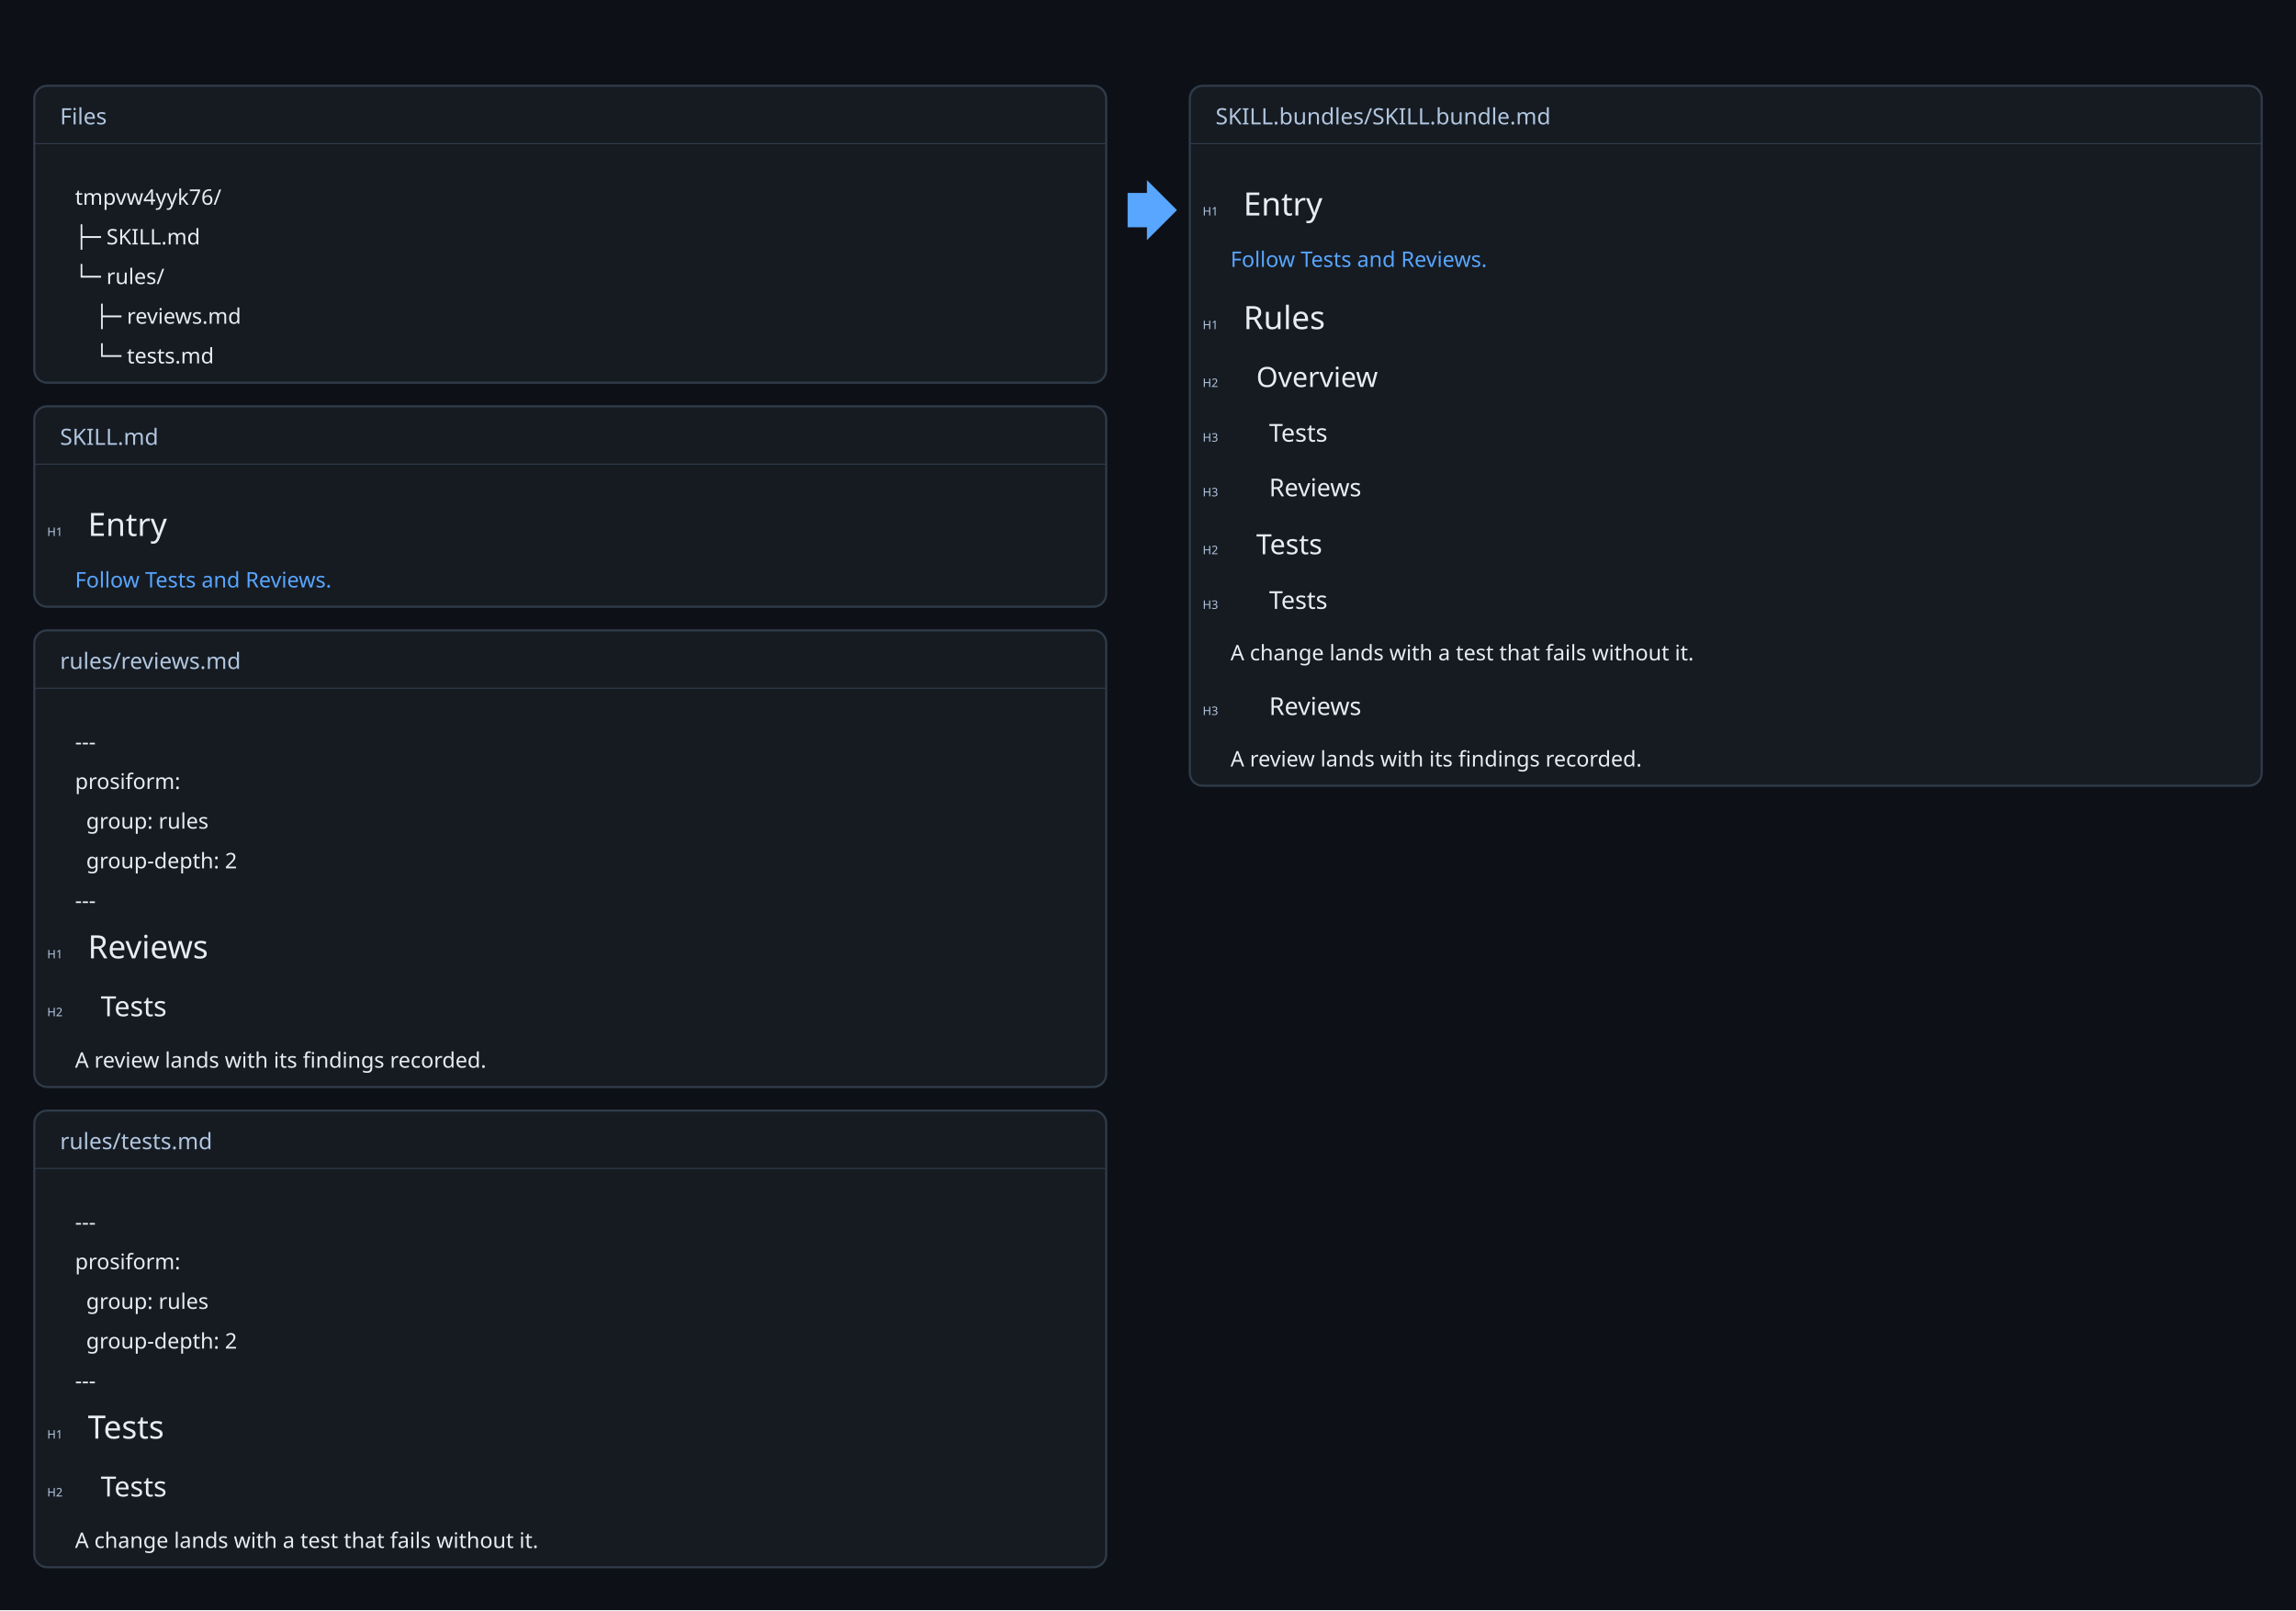
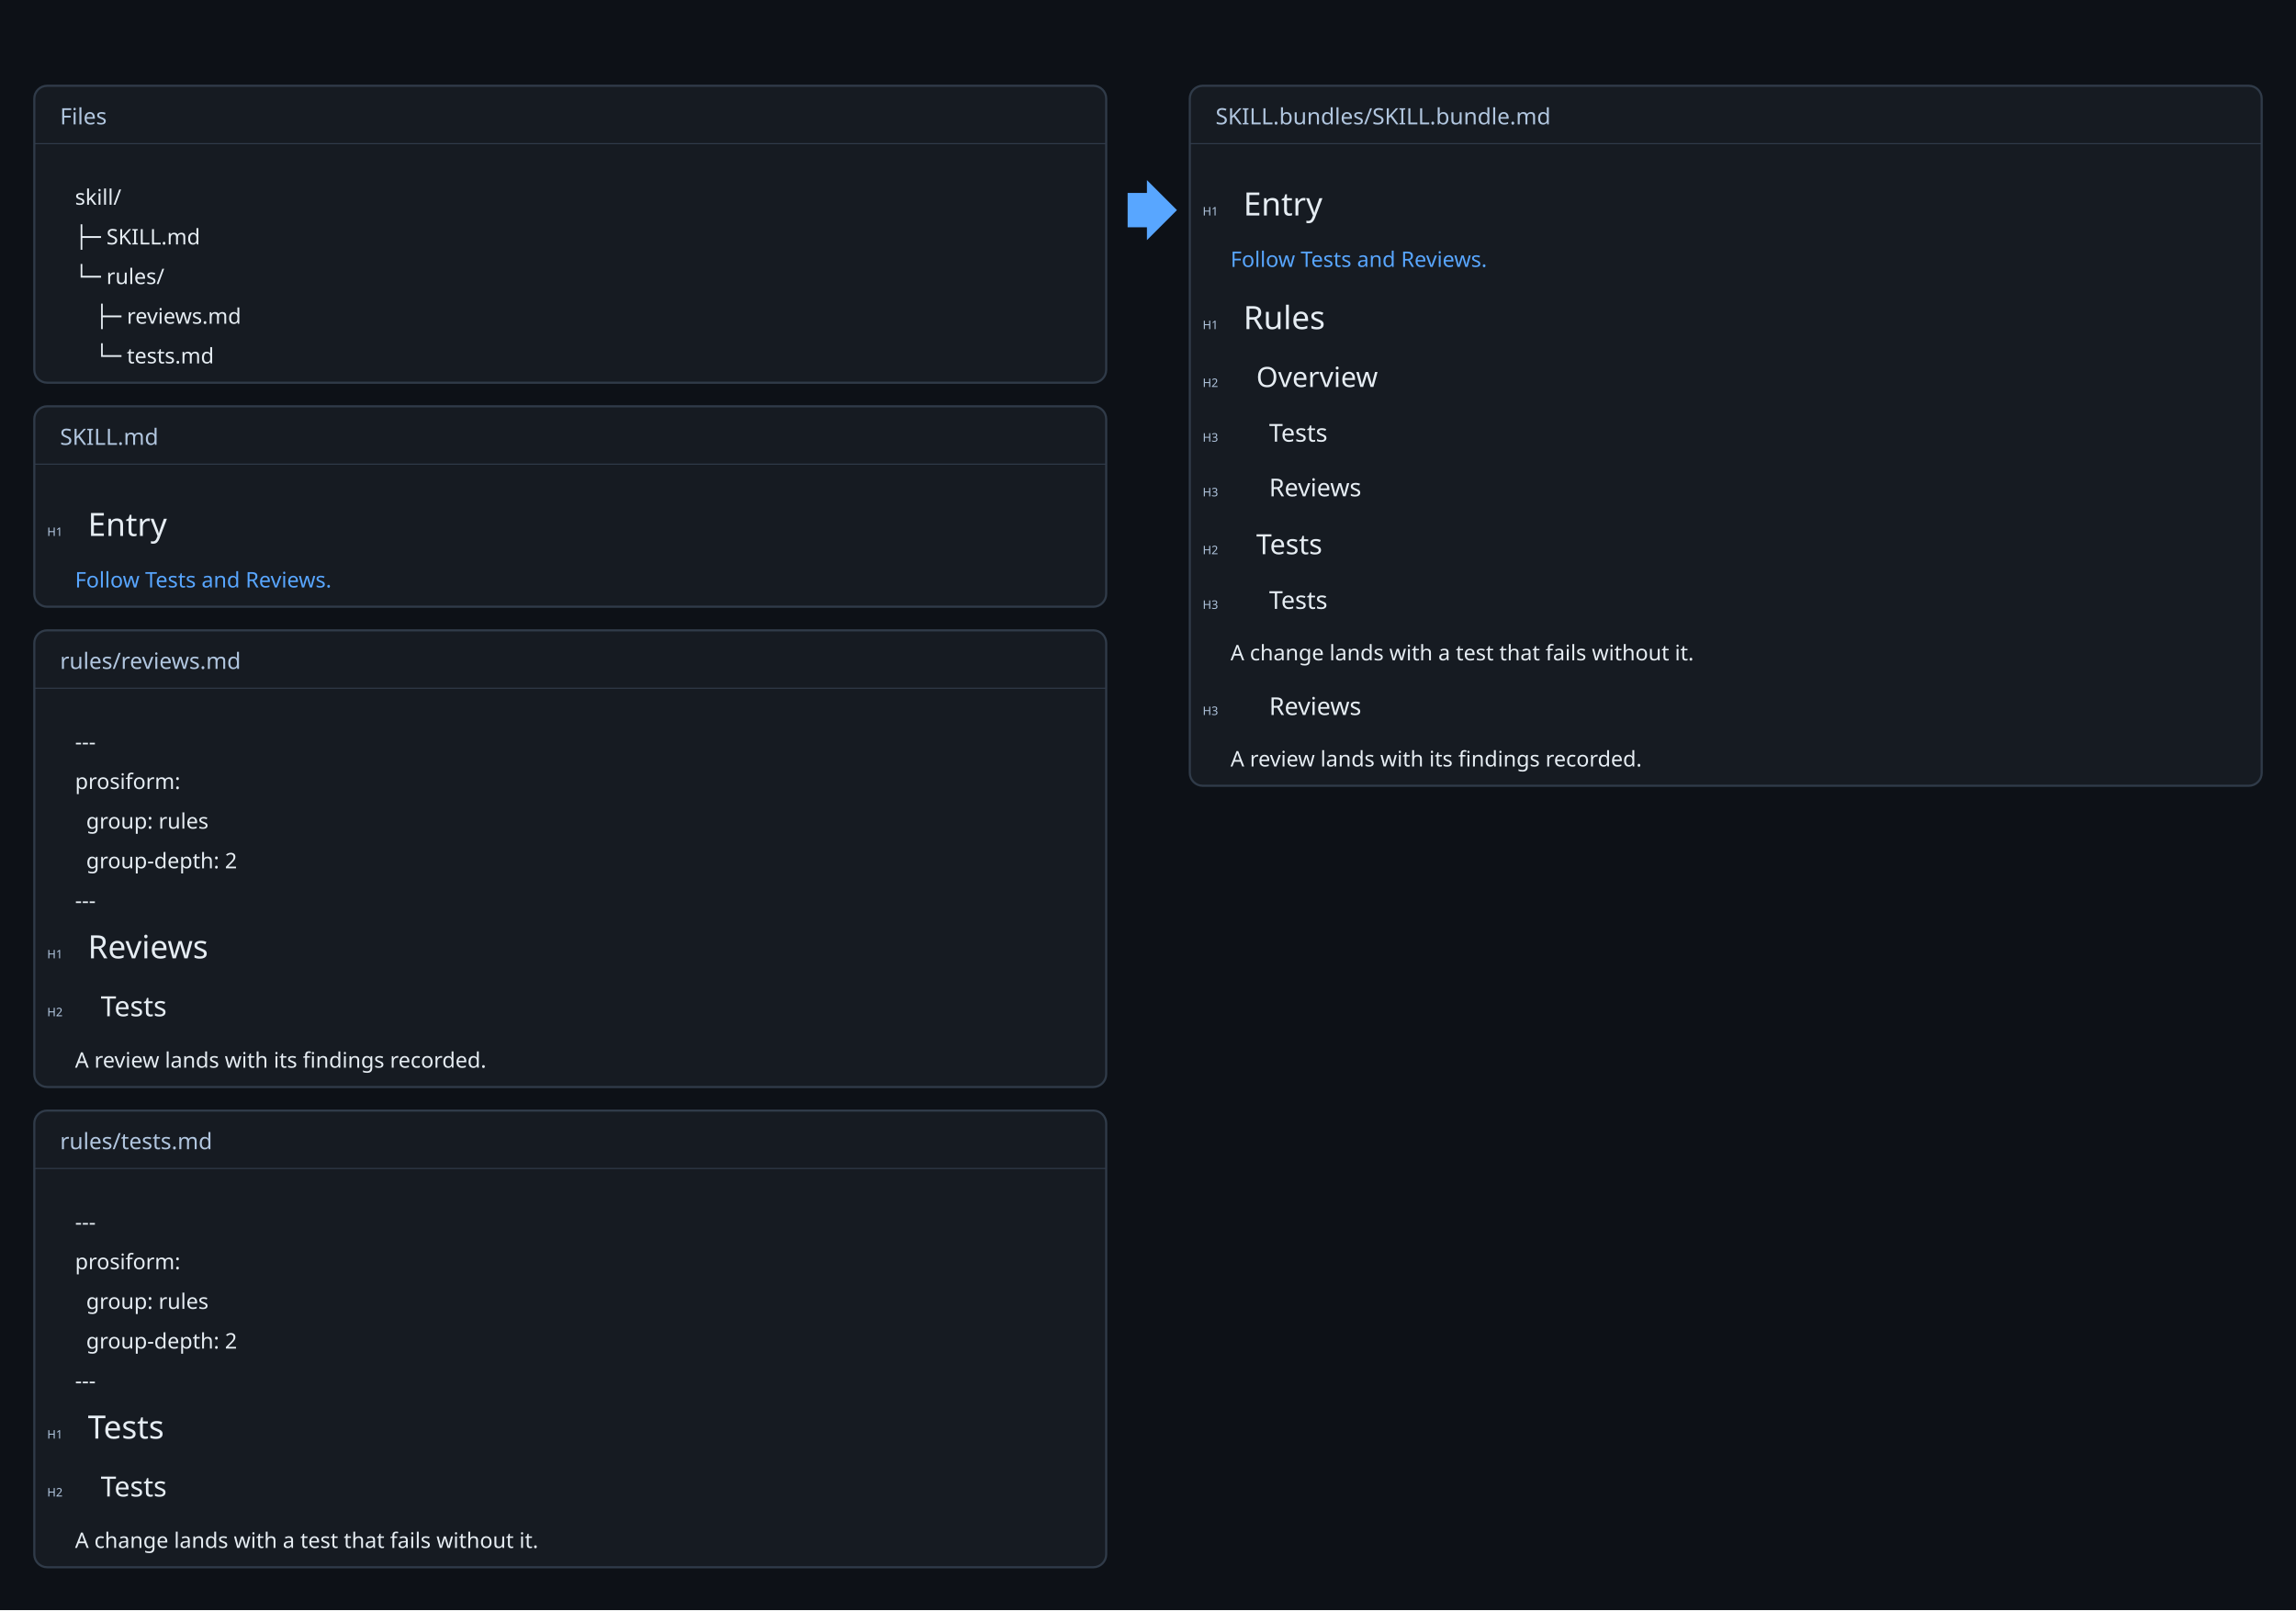
<svg xmlns="http://www.w3.org/2000/svg" width="2142" height="1502" viewBox="0 0 2142 1502" role="img" aria-labelledby="title desc">
  <rect width="2142" height="1502" fill="#0d1117" />
  <g font-family="IBM Plex Mono" xml:space="preserve">
    <rect x="32" y="80" width="1000" height="277" rx="12" fill="#161b22" stroke="#303b49" stroke-width="2" />
    <text x="56" y="116" font-size="21" fill="#b1c6df" font-weight="400">Files</text>
    <path d="M32 134 H1032" stroke="#303b49" />
-     <text x="70" y="191" font-size="20" fill="#e6edf3" font-weight="400">tmpvw4yyk76/</text>
+     <text x="70" y="191" font-size="20" fill="#e6edf3" font-weight="400">skill/</text>
    <text x="70" y="228" font-size="20" fill="#e6edf3" font-weight="400">├─ SKILL.md</text>
    <text x="70" y="265" font-size="20" fill="#e6edf3" font-weight="400">└─ rules/</text>
    <text x="70" y="302" font-size="20" fill="#e6edf3" font-weight="400">   ├─ reviews.md</text>
    <text x="70" y="339" font-size="20" fill="#e6edf3" font-weight="400">   └─ tests.md</text>
    <rect x="32" y="379" width="1000" height="187" rx="12" fill="#161b22" stroke="#303b49" stroke-width="2" />
    <text x="56" y="415" font-size="21" fill="#b1c6df" font-weight="400">SKILL.md</text>
    <path d="M32 433 H1032" stroke="#303b49" />
    <text x="44" y="500" font-size="11" fill="#b1c6df" font-weight="400">H1</text>
    <text x="82" y="500" font-size="30" fill="#e6edf3" font-weight="500">Entry</text>
    <text x="70" y="548" font-size="20" fill="#58a6ff" font-weight="400">Follow Tests and Reviews.</text>
    <rect x="32" y="588" width="1000" height="426" rx="12" fill="#161b22" stroke="#303b49" stroke-width="2" />
    <text x="56" y="624" font-size="21" fill="#b1c6df" font-weight="400">rules/reviews.md</text>
    <path d="M32 642 H1032" stroke="#303b49" />
    <text x="70" y="699" font-size="20" fill="#e6edf3" font-weight="400">---</text>
    <text x="70" y="736" font-size="20" fill="#e6edf3" font-weight="400">prosiform:</text>
    <text x="70" y="773" font-size="20" fill="#e6edf3" font-weight="400">  group: rules</text>
    <text x="70" y="810" font-size="20" fill="#e6edf3" font-weight="400">  group-depth: 2</text>
    <text x="70" y="847" font-size="20" fill="#e6edf3" font-weight="400">---</text>
    <text x="44" y="894" font-size="11" fill="#b1c6df" font-weight="400">H1</text>
    <text x="82" y="894" font-size="30" fill="#e6edf3" font-weight="500">Reviews</text>
    <text x="44" y="948" font-size="11" fill="#b1c6df" font-weight="400">H2</text>
    <text x="94" y="948" font-size="26" fill="#e6edf3" font-weight="500">Tests</text>
    <text x="70" y="996" font-size="20" fill="#e6edf3" font-weight="400">A review lands with its findings recorded.</text>
    <rect x="32" y="1036" width="1000" height="426" rx="12" fill="#161b22" stroke="#303b49" stroke-width="2" />
    <text x="56" y="1072" font-size="21" fill="#b1c6df" font-weight="400">rules/tests.md</text>
    <path d="M32 1090 H1032" stroke="#303b49" />
    <text x="70" y="1147" font-size="20" fill="#e6edf3" font-weight="400">---</text>
    <text x="70" y="1184" font-size="20" fill="#e6edf3" font-weight="400">prosiform:</text>
    <text x="70" y="1221" font-size="20" fill="#e6edf3" font-weight="400">  group: rules</text>
    <text x="70" y="1258" font-size="20" fill="#e6edf3" font-weight="400">  group-depth: 2</text>
    <text x="70" y="1295" font-size="20" fill="#e6edf3" font-weight="400">---</text>
    <text x="44" y="1342" font-size="11" fill="#b1c6df" font-weight="400">H1</text>
    <text x="82" y="1342" font-size="30" fill="#e6edf3" font-weight="500">Tests</text>
    <text x="44" y="1396" font-size="11" fill="#b1c6df" font-weight="400">H2</text>
    <text x="94" y="1396" font-size="26" fill="#e6edf3" font-weight="500">Tests</text>
    <text x="70" y="1444" font-size="20" fill="#e6edf3" font-weight="400">A change lands with a test that fails without it.</text>
    <rect x="1110" y="80" width="1000" height="653" rx="12" fill="#161b22" stroke="#303b49" stroke-width="2" />
    <text x="1134" y="116" font-size="21" fill="#b1c6df" font-weight="400">SKILL.bundles/SKILL.bundle.md</text>
    <path d="M1110 134 H2110" stroke="#303b49" />
    <text x="1122" y="201" font-size="11" fill="#b1c6df" font-weight="400">H1</text>
    <text x="1160" y="201" font-size="30" fill="#e6edf3" font-weight="500">Entry</text>
    <text x="1148" y="249" font-size="20" fill="#58a6ff" font-weight="400">Follow Tests and Reviews.</text>
    <text x="1122" y="307" font-size="11" fill="#b1c6df" font-weight="400">H1</text>
    <text x="1160" y="307" font-size="30" fill="#e6edf3" font-weight="500">Rules</text>
    <text x="1122" y="361" font-size="11" fill="#b1c6df" font-weight="400">H2</text>
    <text x="1172" y="361" font-size="26" fill="#e6edf3" font-weight="500">Overview</text>
    <text x="1122" y="412" font-size="11" fill="#b1c6df" font-weight="400">H3</text>
    <text x="1184" y="412" font-size="23" fill="#e6edf3" font-weight="500">Tests</text>
    <text x="1122" y="463" font-size="11" fill="#b1c6df" font-weight="400">H3</text>
    <text x="1184" y="463" font-size="23" fill="#e6edf3" font-weight="500">Reviews</text>
    <text x="1122" y="517" font-size="11" fill="#b1c6df" font-weight="400">H2</text>
    <text x="1172" y="517" font-size="26" fill="#e6edf3" font-weight="500">Tests</text>
    <text x="1122" y="568" font-size="11" fill="#b1c6df" font-weight="400">H3</text>
    <text x="1184" y="568" font-size="23" fill="#e6edf3" font-weight="500">Tests</text>
    <text x="1148" y="616" font-size="20" fill="#e6edf3" font-weight="400">A change lands with a test that fails without it.</text>
    <text x="1122" y="667" font-size="11" fill="#b1c6df" font-weight="400">H3</text>
    <text x="1184" y="667" font-size="23" fill="#e6edf3" font-weight="500">Reviews</text>
    <text x="1148" y="715" font-size="20" fill="#e6edf3" font-weight="400">A review lands with its findings recorded.</text>
    <path d="M1052 180 H1070 V168 L1098 196 L1070 224 V212 H1052Z" fill="#58a6ff" />
  </g>
</svg>
